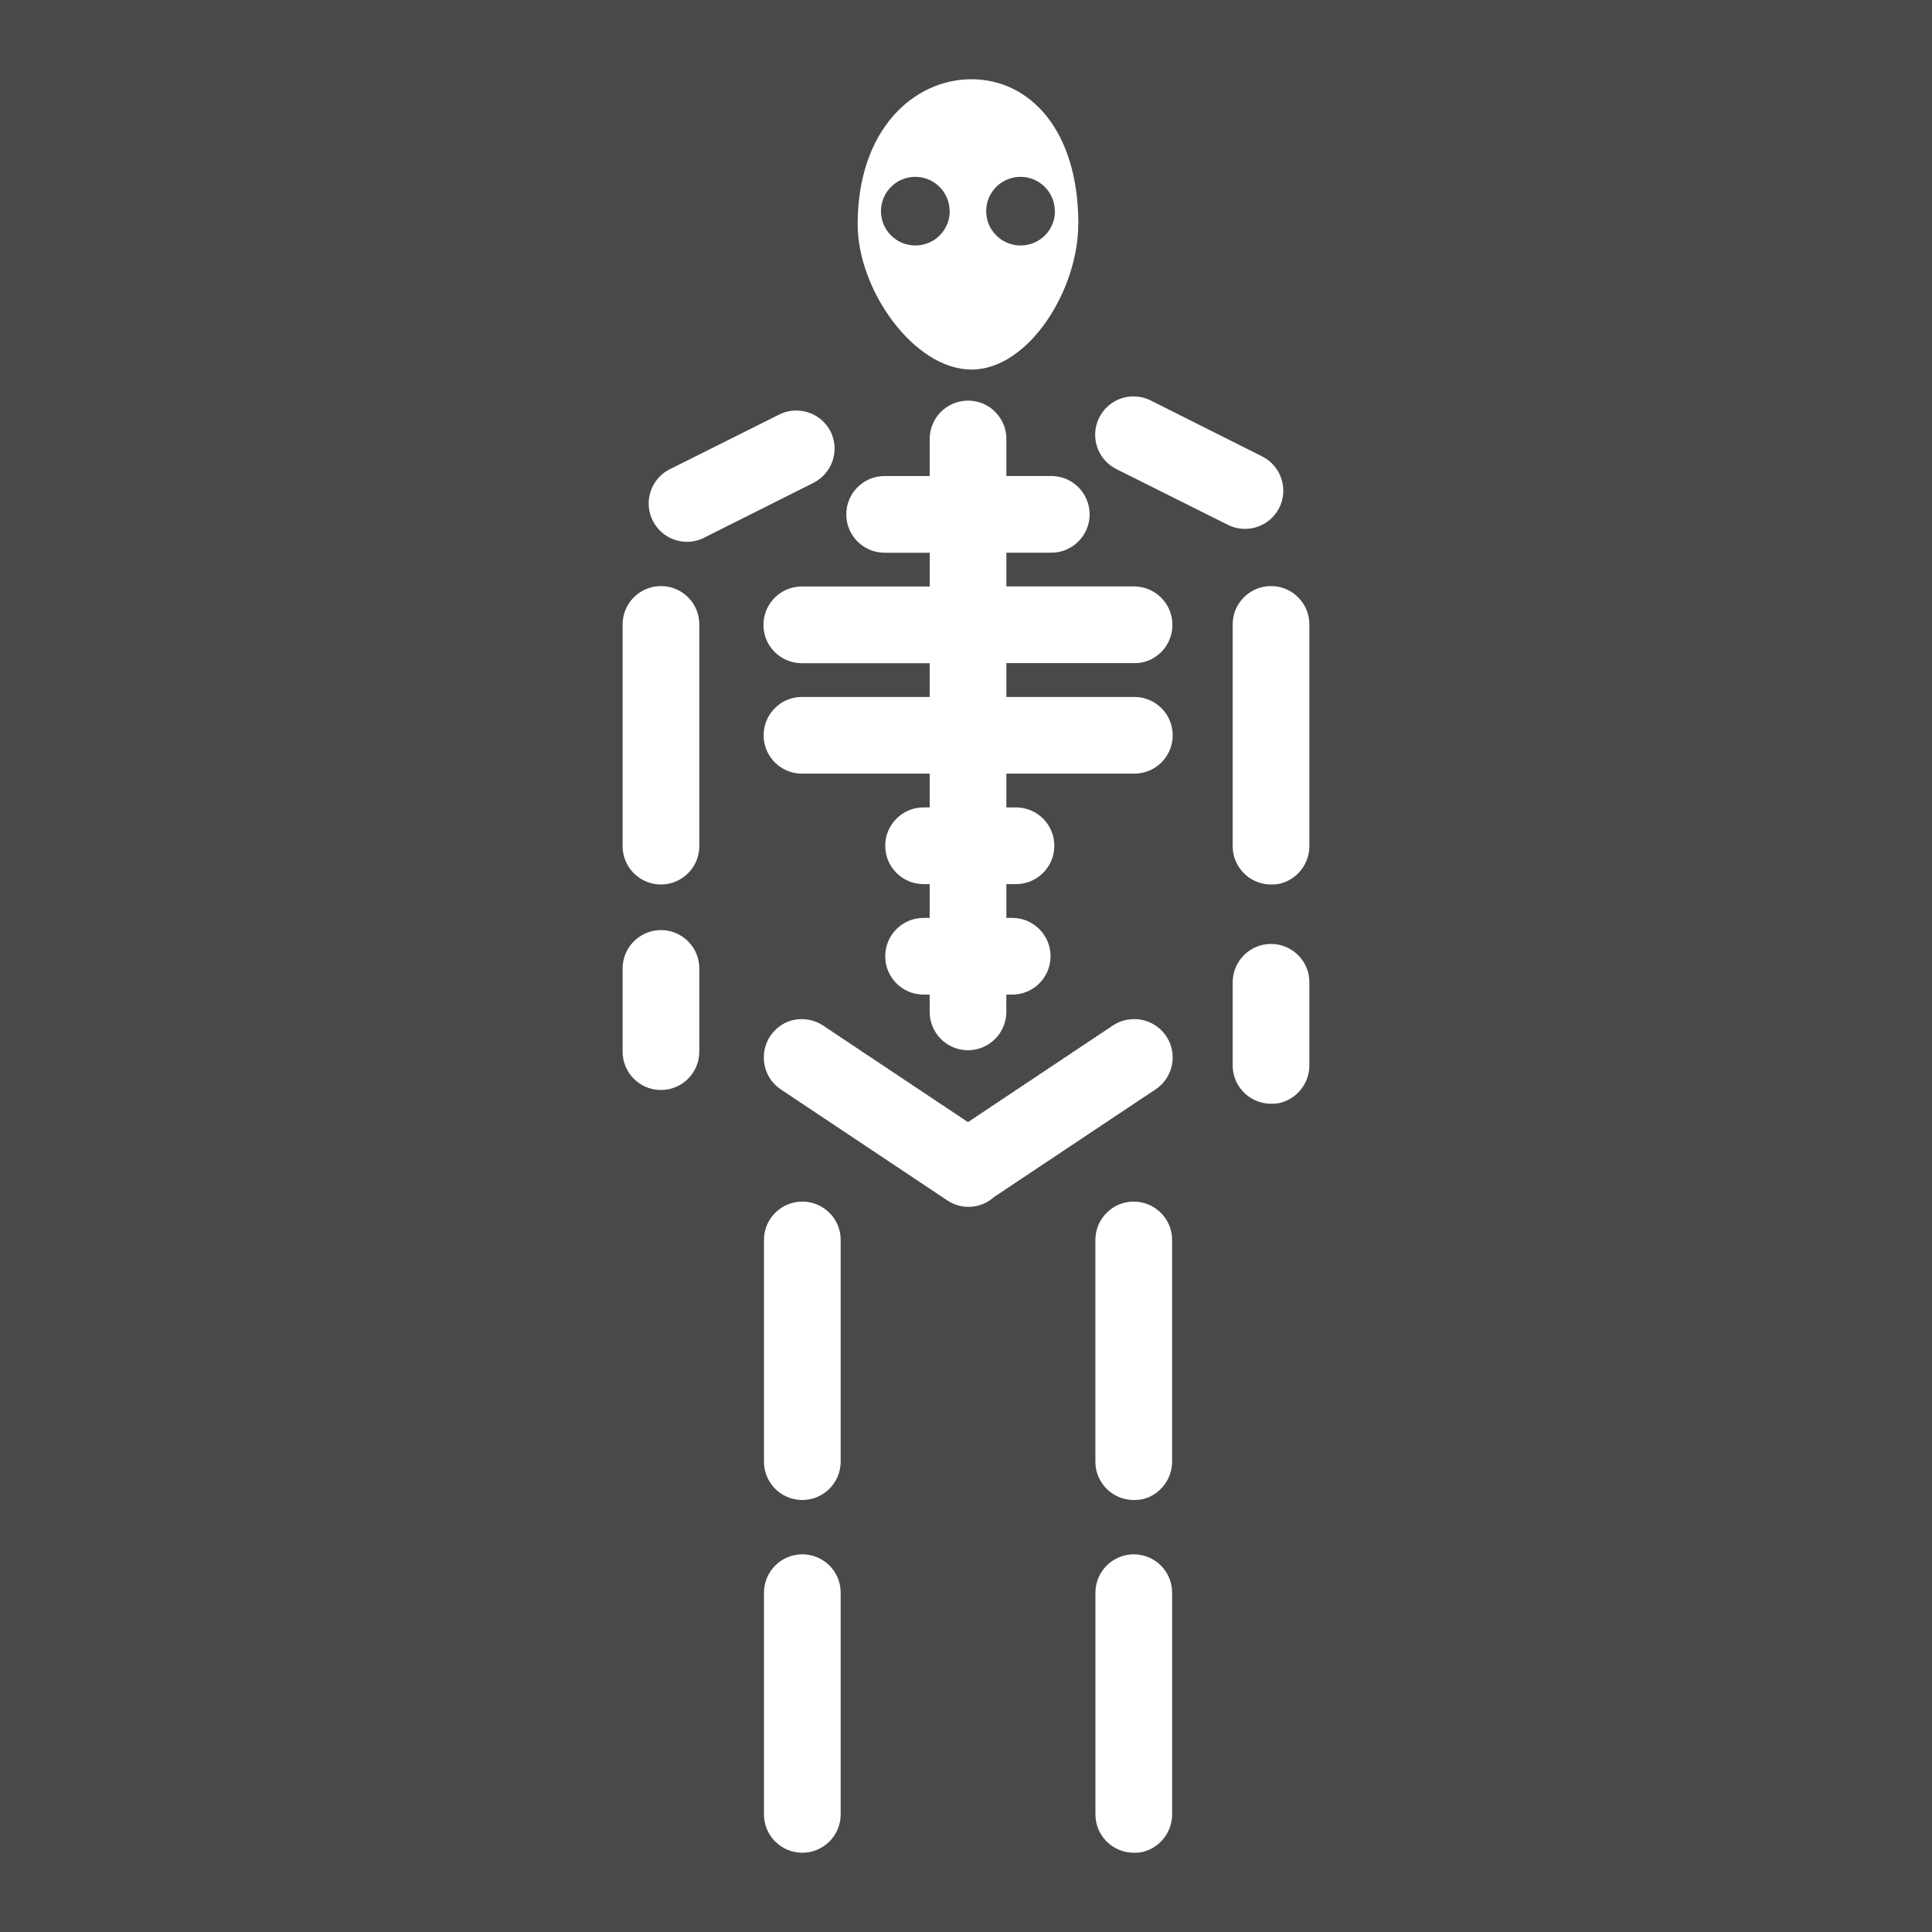
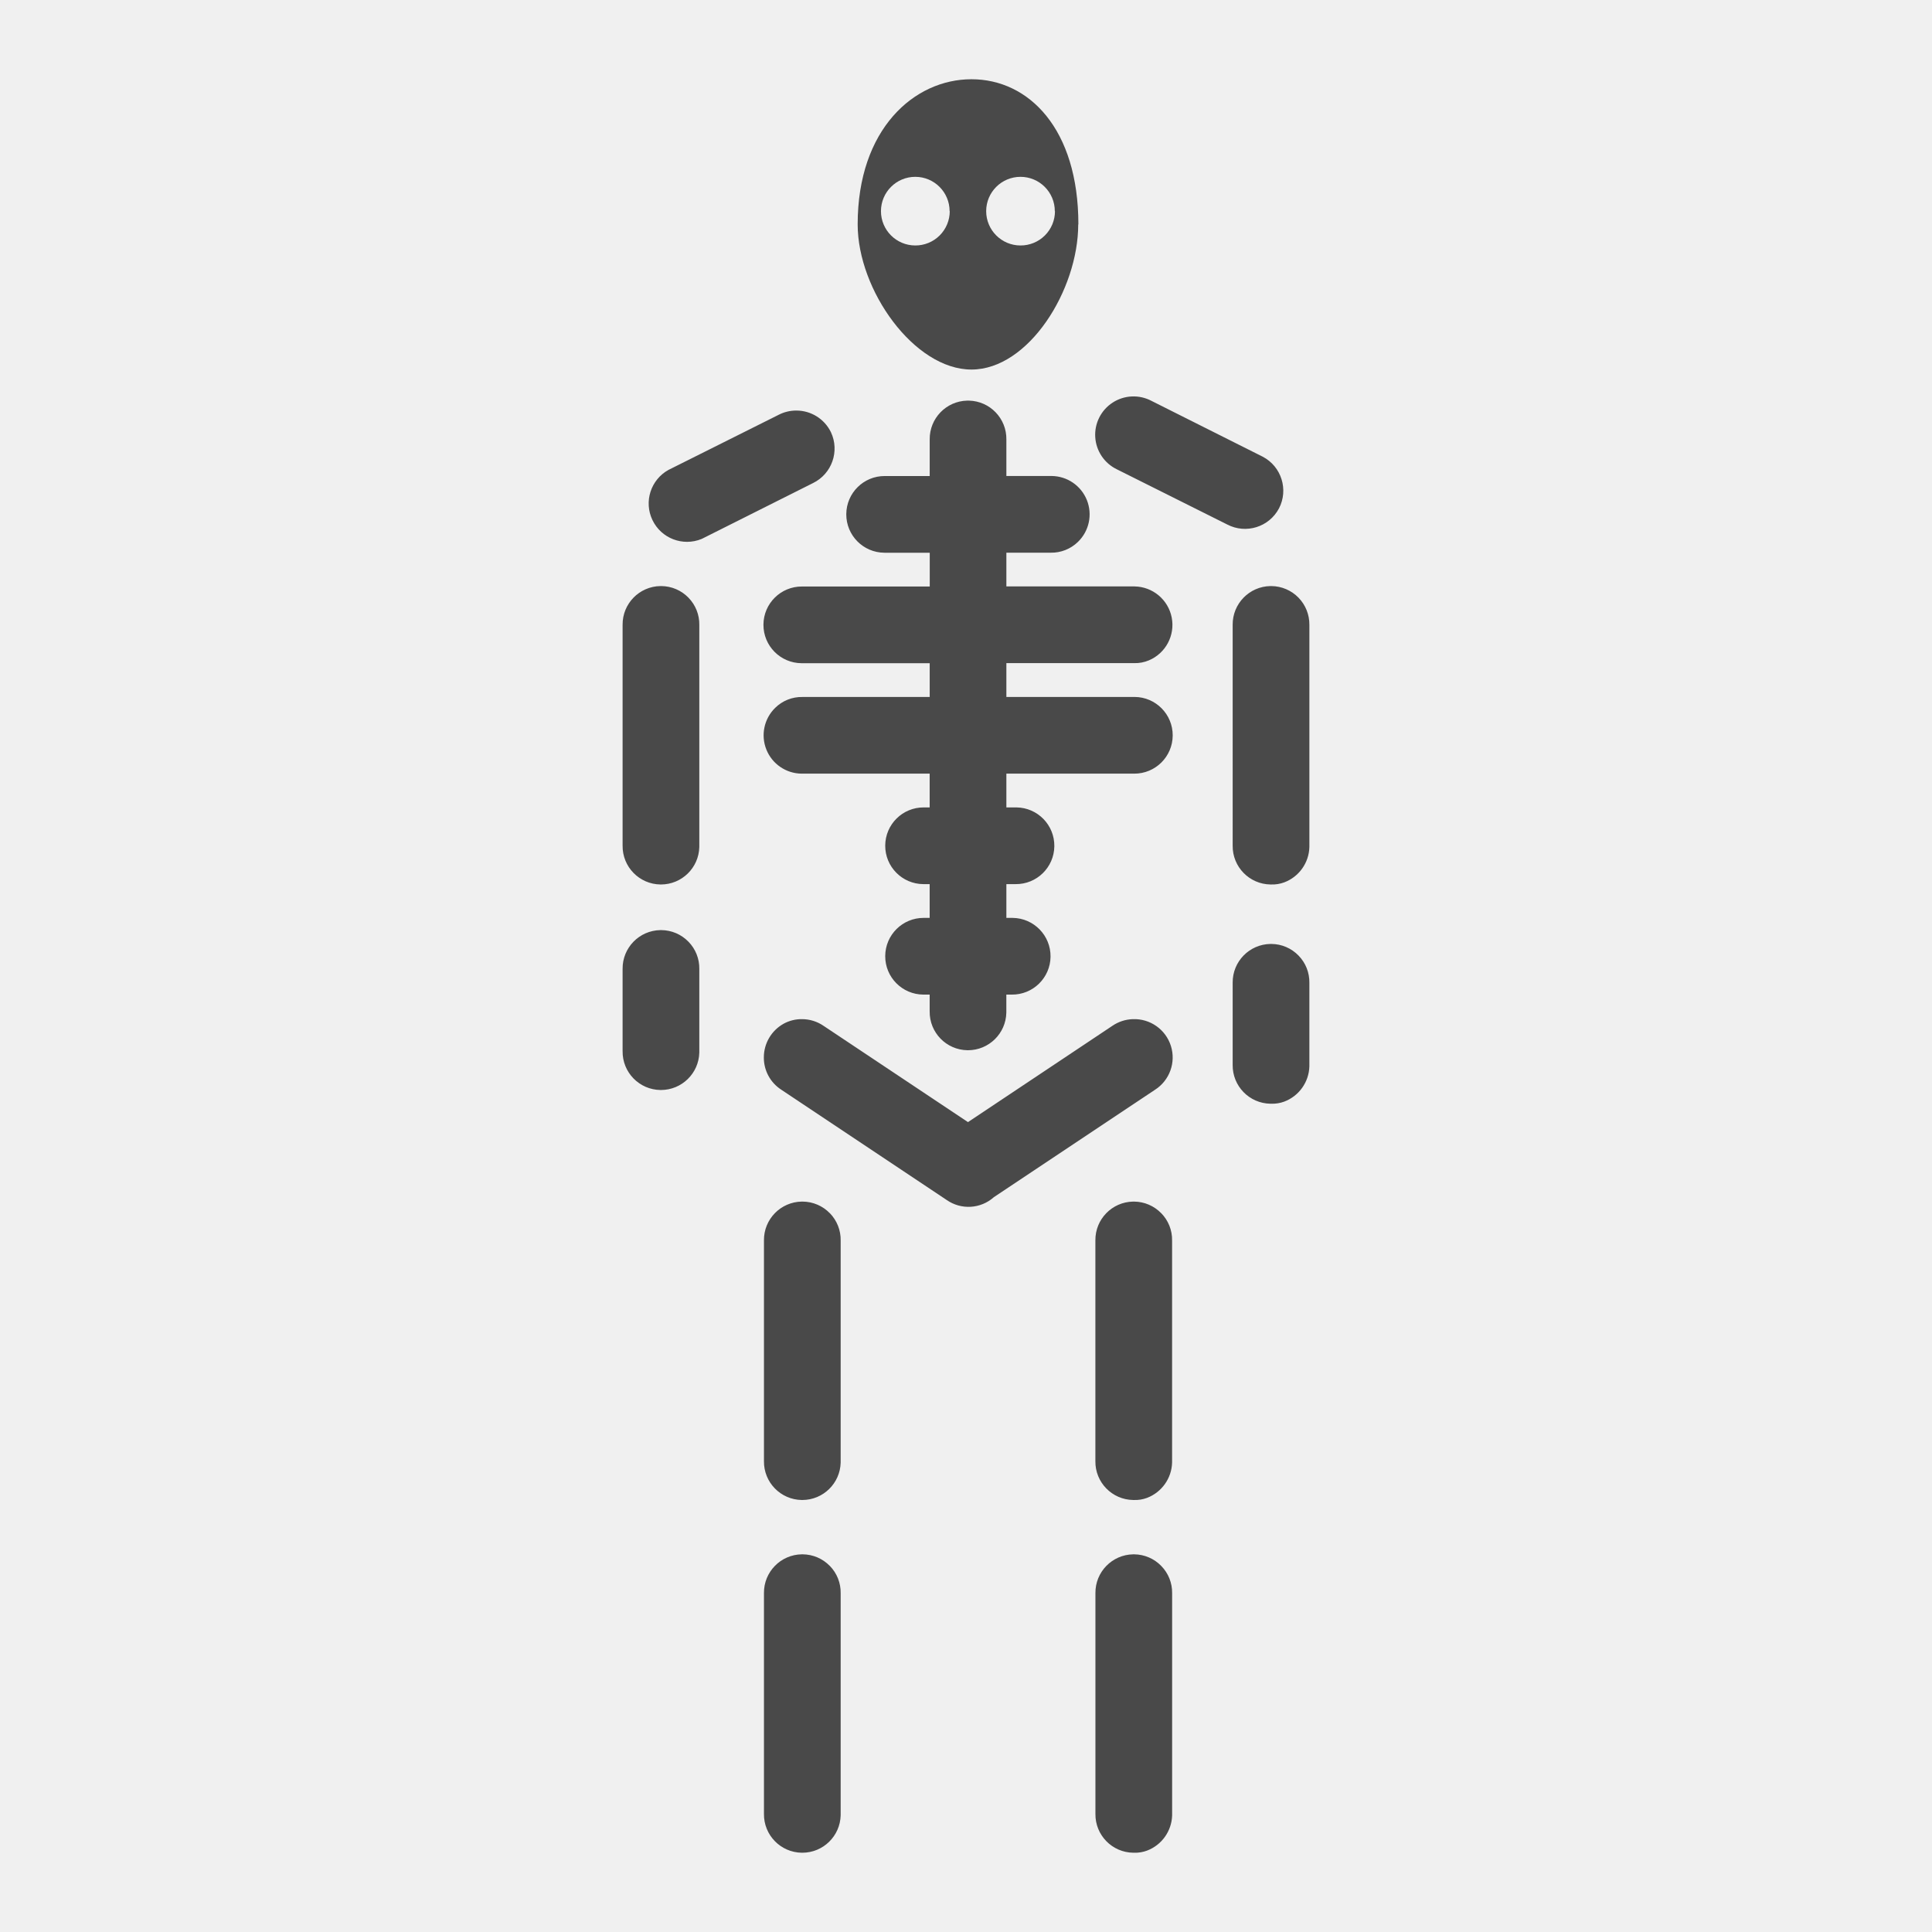
<svg xmlns="http://www.w3.org/2000/svg" viewBox="0 0 512 512" style="height: 512px; width: 512px;">
-   <path d="M0 0h512v512H0z" fill="#494949" fill-opacity="1" />
-   <g class="" transform="translate(0,0)" style="touch-action: none;">
-     <path d="M266.7 175.748v8.948h33.962a10.164 10.164 0 0 1-.094 20.329H266.7v8.948h2.672a10.165 10.165 0 0 1-.252 20.329h-2.42v8.948h1.666a10.165 10.165 0 1 1-.252 20.329h-1.425V268.368a10.175 10.175 0 0 1-10.153 9.954h-.147a10.164 10.164 0 0 1-10.018-10.31v-4.433h-1.666a10.164 10.164 0 0 1 .105-20.329h1.561v-8.948h-1.666a10.164 10.164 0 0 1 .105-20.329h1.561v-8.948h-33.95a10.164 10.164 0 0 1-6.979-17.447 9.997 9.997 0 0 1 7.23-2.871h33.71v-8.949h-33.95a10.164 10.164 0 0 1 .104-20.328h33.856v-8.95h-12.008a10.164 10.164 0 1 1 .105-20.328h11.893v-9.724a10.164 10.164 0 0 1 9.913-10.258 3.217 3.217 0 0 1 .492 0 10.154 10.154 0 0 1 9.913 10.3v9.672h11.998a10.164 10.164 0 0 1 6.978 17.457 10.08 10.08 0 0 1-7.23 2.871h-11.746v8.939h33.96a10.196 10.196 0 0 1 3.825 19.584 9.357 9.357 0 0 1-3.887.744H266.7zm-46.493-61.206a10.185 10.185 0 0 0-9.137-5.742h-.126a10.154 10.154 0 0 0-4.558 1.11l-29.225 14.618a10.164 10.164 0 0 0 8.76 18.306l.304-.146 29.236-14.67a10.185 10.185 0 0 0 4.746-13.476zm118.733 20.203a10.185 10.185 0 0 0-4.328-13.727l-.251-.126-29.235-14.67a10.164 10.164 0 1 0-9.127 18.16l29.235 14.617a10.175 10.175 0 0 0 13.706-4.265zm-156.487 23.65a10.122 10.122 0 0 0-7.178-3.08h-.262a10.175 10.175 0 0 0-10.017 10.268v58.513a10.164 10.164 0 0 0 10.028 10.3h.146a10.175 10.175 0 0 0 10.154-9.913 3.751 3.751 0 0 0 0-.46v-58.398a10.101 10.101 0 0 0-2.87-7.23zm154.234-3.08a10.175 10.175 0 0 0-10.017 10.268v58.513a10.164 10.164 0 0 0 10.028 10.3h.21a9.043 9.043 0 0 0 3.447-.566 10.3 10.3 0 0 0 6.643-9.347 3.751 3.751 0 0 0 0-.46v-58.398a10.164 10.164 0 0 0-10.049-10.31h-.262zM300.19 270.085a10.196 10.196 0 0 0-5.386 1.76l-38.278 25.526-38.247-25.494a10.08 10.08 0 0 0-5.742-1.792 9.829 9.829 0 0 0-4.872 1.216 10.206 10.206 0 0 0-5.24 8.927 10.101 10.101 0 0 0 4.6 8.54l43.874 29.256a10.101 10.101 0 0 0 12.501-.775l42.69-28.45a10.164 10.164 0 0 0-5.9-18.714zm-80.276 51.429a10.122 10.122 0 0 0-7.178-3.08h-.262a10.175 10.175 0 0 0-10.017 10.268v58.512a10.164 10.164 0 0 0 10.028 10.3h.146a10.175 10.175 0 0 0 10.154-9.912 3.751 3.751 0 0 0 0-.46v-58.387a10.101 10.101 0 0 0-2.86-7.241zm87.82 0a10.112 10.112 0 0 0-7.177-3.08h-.262a10.175 10.175 0 0 0-10.007 10.268v58.512a10.164 10.164 0 0 0 10.028 10.3h.23a8.886 8.886 0 0 0 3.438-.565 10.321 10.321 0 0 0 6.632-9.357 4.024 4.024 0 0 0 0-.44v-58.397a10.09 10.09 0 0 0-2.87-7.241zm-87.82 93.48a10.112 10.112 0 0 0-7.178-3.082h-.262a10.175 10.175 0 0 0-10.017 10.27v58.512a10.164 10.164 0 0 0 10.028 10.3h.146a10.175 10.175 0 0 0 10.154-9.913 3.783 3.783 0 0 0 0-.46v-58.398a10.09 10.09 0 0 0-2.86-7.23zm-37.46-165.426a10.112 10.112 0 0 0-7.179-3.08h-.262a10.175 10.175 0 0 0-10.017 10.268v21.806a10.164 10.164 0 0 0 10.028 10.3h.146a10.175 10.175 0 0 0 10.154-9.912 3.751 3.751 0 0 0 0-.461v-21.68a10.09 10.09 0 0 0-2.87-7.241zm161.673 3.668a10.112 10.112 0 0 0-7.178-3.081h-.262a10.175 10.175 0 0 0-10.017 10.269v21.774a10.164 10.164 0 0 0 10.028 10.3h.21a9.043 9.043 0 0 0 3.447-.565 10.3 10.3 0 0 0 6.643-9.347 3.772 3.772 0 0 0 0-.461v-21.66a10.09 10.09 0 0 0-2.871-7.23zm-36.382 161.757a10.112 10.112 0 0 0-7.178-3.08h-.261a10.175 10.175 0 0 0-10.007 10.268v58.513a10.164 10.164 0 0 0 10.028 10.3h.21a9.001 9.001 0 0 0 3.447-.566 10.31 10.31 0 0 0 6.643-9.357 4.045 4.045 0 0 0 0-.44v-58.408a10.09 10.09 0 0 0-2.882-7.23zM285.74 59.467c0 17.363-13.13 38.467-28.292 38.467s-30.157-21.02-30.157-38.467C227.29 34.193 242.265 21 257.448 21c15.184 0 28.334 13.109 28.334 38.467zm-34.086-3.51a9.095 9.095 0 1 0-9.096 9.095 9.095 9.095 0 0 0 9.137-9.095zm27.883 0a9.095 9.095 0 1 0-9.095 9.095 9.095 9.095 0 0 0 9.137-9.095z" fill="#fff" fill-opacity="1" />
-   </g>
+   <path d="M266.7 175.748v8.948h33.962a10.164 10.164 0 0 1-.094 20.329H266.7v8.948h2.672a10.165 10.165 0 0 1-.252 20.329h-2.42v8.948h1.666a10.165 10.165 0 1 1-.252 20.329h-1.425V268.368a10.175 10.175 0 0 1-10.153 9.954h-.147a10.164 10.164 0 0 1-10.018-10.31v-4.433h-1.666a10.164 10.164 0 0 1 .105-20.329h1.561v-8.948h-1.666a10.164 10.164 0 0 1 .105-20.329h1.561v-8.948h-33.95a10.164 10.164 0 0 1-6.979-17.447 9.997 9.997 0 0 1 7.23-2.871h33.71v-8.949h-33.95a10.164 10.164 0 0 1 .104-20.328h33.856v-8.95h-12.008a10.164 10.164 0 1 1 .105-20.328h11.893v-9.724a10.164 10.164 0 0 1 9.913-10.258 3.217 3.217 0 0 1 .492 0 10.154 10.154 0 0 1 9.913 10.3v9.672h11.998a10.164 10.164 0 0 1 6.978 17.457 10.08 10.08 0 0 1-7.23 2.871h-11.746v8.939h33.96a10.196 10.196 0 0 1 3.825 19.584 9.357 9.357 0 0 1-3.887.744H266.7zm-46.493-61.206a10.185 10.185 0 0 0-9.137-5.742h-.126a10.154 10.154 0 0 0-4.558 1.11l-29.225 14.618a10.164 10.164 0 0 0 8.76 18.306l.304-.146 29.236-14.67a10.185 10.185 0 0 0 4.746-13.476zm118.733 20.203a10.185 10.185 0 0 0-4.328-13.727l-.251-.126-29.235-14.67a10.164 10.164 0 1 0-9.127 18.16l29.235 14.617a10.175 10.175 0 0 0 13.706-4.265zm-156.487 23.65a10.122 10.122 0 0 0-7.178-3.08h-.262a10.175 10.175 0 0 0-10.017 10.268v58.513a10.164 10.164 0 0 0 10.028 10.3h.146a10.175 10.175 0 0 0 10.154-9.913 3.751 3.751 0 0 0 0-.46v-58.398a10.101 10.101 0 0 0-2.87-7.23zm154.234-3.08a10.175 10.175 0 0 0-10.017 10.268v58.513a10.164 10.164 0 0 0 10.028 10.3h.21a9.043 9.043 0 0 0 3.447-.566 10.3 10.3 0 0 0 6.643-9.347 3.751 3.751 0 0 0 0-.46v-58.398a10.164 10.164 0 0 0-10.049-10.31h-.262zM300.19 270.085a10.196 10.196 0 0 0-5.386 1.76l-38.278 25.526-38.247-25.494a10.08 10.08 0 0 0-5.742-1.792 9.829 9.829 0 0 0-4.872 1.216 10.206 10.206 0 0 0-5.24 8.927 10.101 10.101 0 0 0 4.6 8.54l43.874 29.256a10.101 10.101 0 0 0 12.501-.775l42.69-28.45a10.164 10.164 0 0 0-5.9-18.714zm-80.276 51.429a10.122 10.122 0 0 0-7.178-3.08h-.262a10.175 10.175 0 0 0-10.017 10.268v58.512a10.164 10.164 0 0 0 10.028 10.3h.146a10.175 10.175 0 0 0 10.154-9.912 3.751 3.751 0 0 0 0-.46v-58.387a10.101 10.101 0 0 0-2.86-7.241zm87.82 0a10.112 10.112 0 0 0-7.177-3.08h-.262a10.175 10.175 0 0 0-10.007 10.268v58.512a10.164 10.164 0 0 0 10.028 10.3h.23a8.886 8.886 0 0 0 3.438-.565 10.321 10.321 0 0 0 6.632-9.357 4.024 4.024 0 0 0 0-.44v-58.397a10.09 10.09 0 0 0-2.87-7.241zm-87.82 93.48a10.112 10.112 0 0 0-7.178-3.082h-.262a10.175 10.175 0 0 0-10.017 10.27v58.512a10.164 10.164 0 0 0 10.028 10.3h.146a10.175 10.175 0 0 0 10.154-9.913 3.783 3.783 0 0 0 0-.46v-58.398a10.09 10.09 0 0 0-2.86-7.23zm-37.46-165.426a10.112 10.112 0 0 0-7.179-3.08h-.262a10.175 10.175 0 0 0-10.017 10.268v21.806a10.164 10.164 0 0 0 10.028 10.3h.146a10.175 10.175 0 0 0 10.154-9.912 3.751 3.751 0 0 0 0-.461v-21.68a10.09 10.09 0 0 0-2.87-7.241zm161.673 3.668a10.112 10.112 0 0 0-7.178-3.081h-.262a10.175 10.175 0 0 0-10.017 10.269v21.774a10.164 10.164 0 0 0 10.028 10.3h.21a9.043 9.043 0 0 0 3.447-.565 10.3 10.3 0 0 0 6.643-9.347 3.772 3.772 0 0 0 0-.461v-21.66a10.09 10.09 0 0 0-2.871-7.23zm-36.382 161.757a10.112 10.112 0 0 0-7.178-3.08h-.261a10.175 10.175 0 0 0-10.007 10.268v58.513a10.164 10.164 0 0 0 10.028 10.3h.21a9.001 9.001 0 0 0 3.447-.566 10.31 10.31 0 0 0 6.643-9.357 4.045 4.045 0 0 0 0-.44v-58.408a10.09 10.09 0 0 0-2.882-7.23zM285.74 59.467c0 17.363-13.13 38.467-28.292 38.467s-30.157-21.02-30.157-38.467C227.29 34.193 242.265 21 257.448 21c15.184 0 28.334 13.109 28.334 38.467zm-34.086-3.51a9.095 9.095 0 1 0-9.096 9.095 9.095 9.095 0 0 0 9.137-9.095zm27.883 0a9.095 9.095 0 1 0-9.095 9.095 9.095 9.095 0 0 0 9.137-9.095z" fill="#494949" />
</svg>
